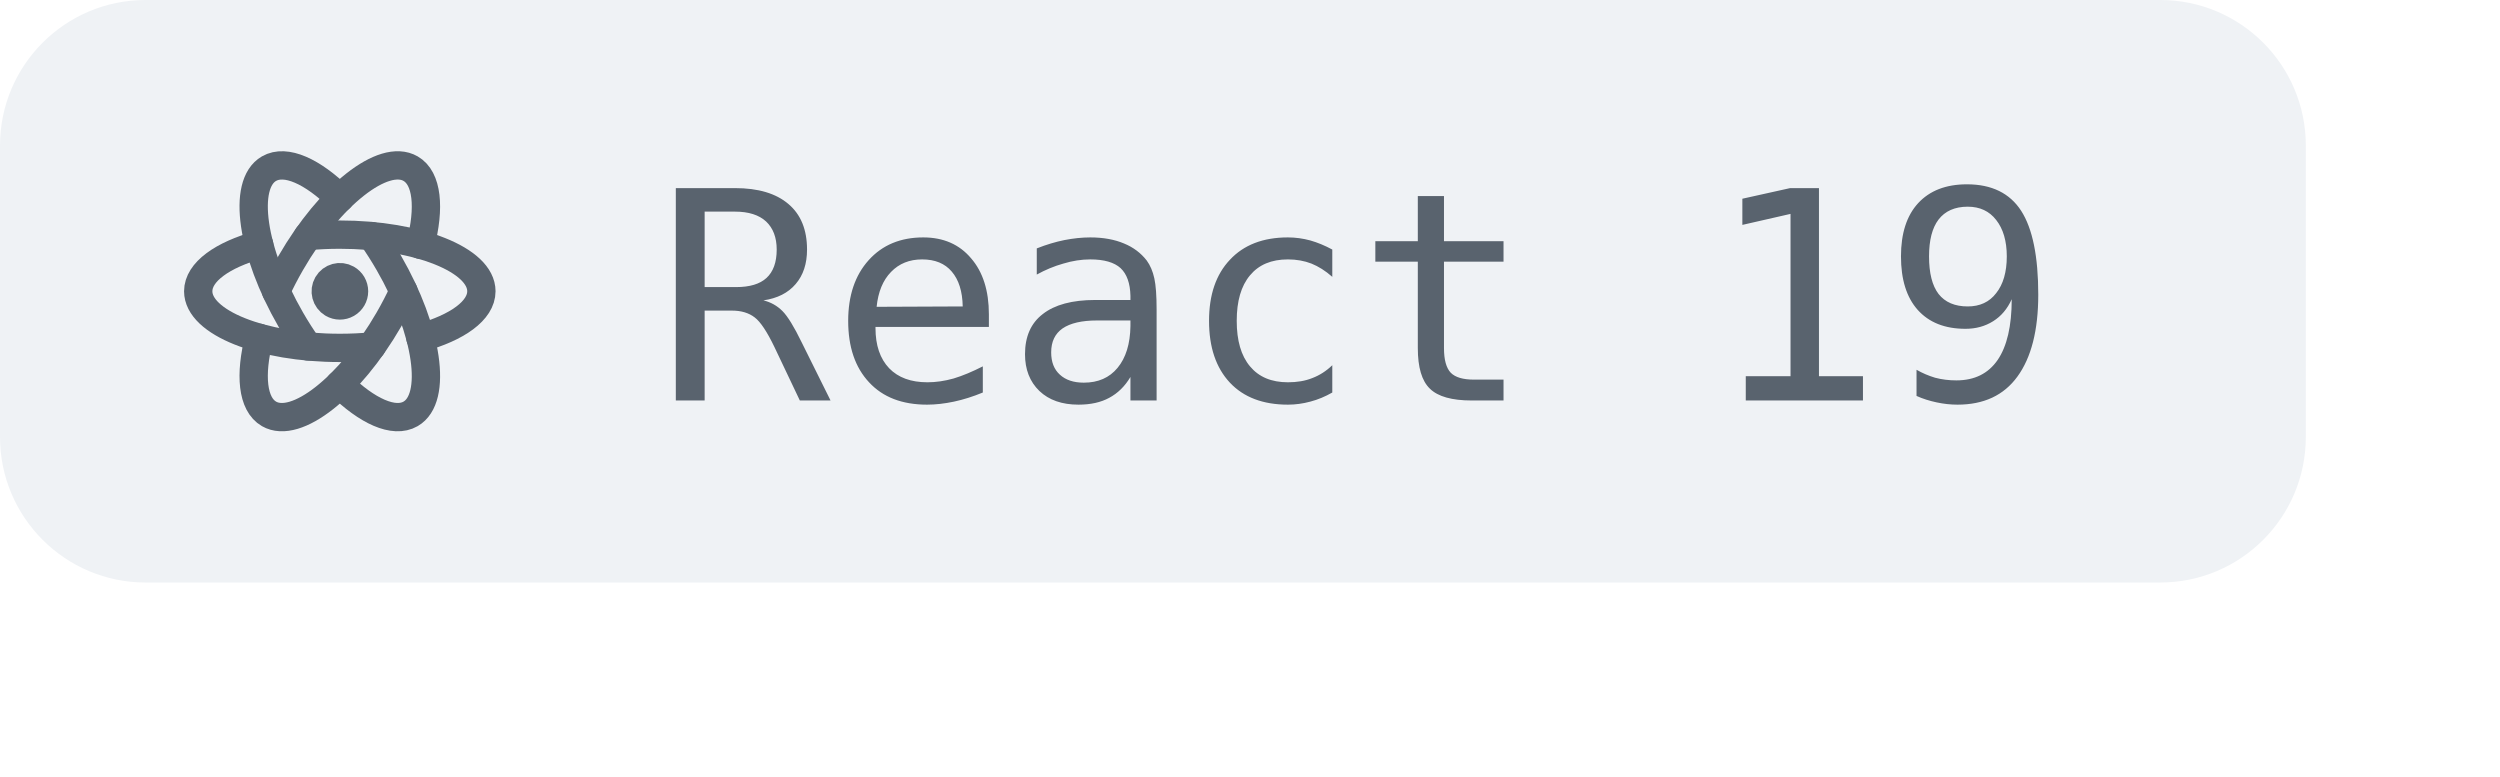
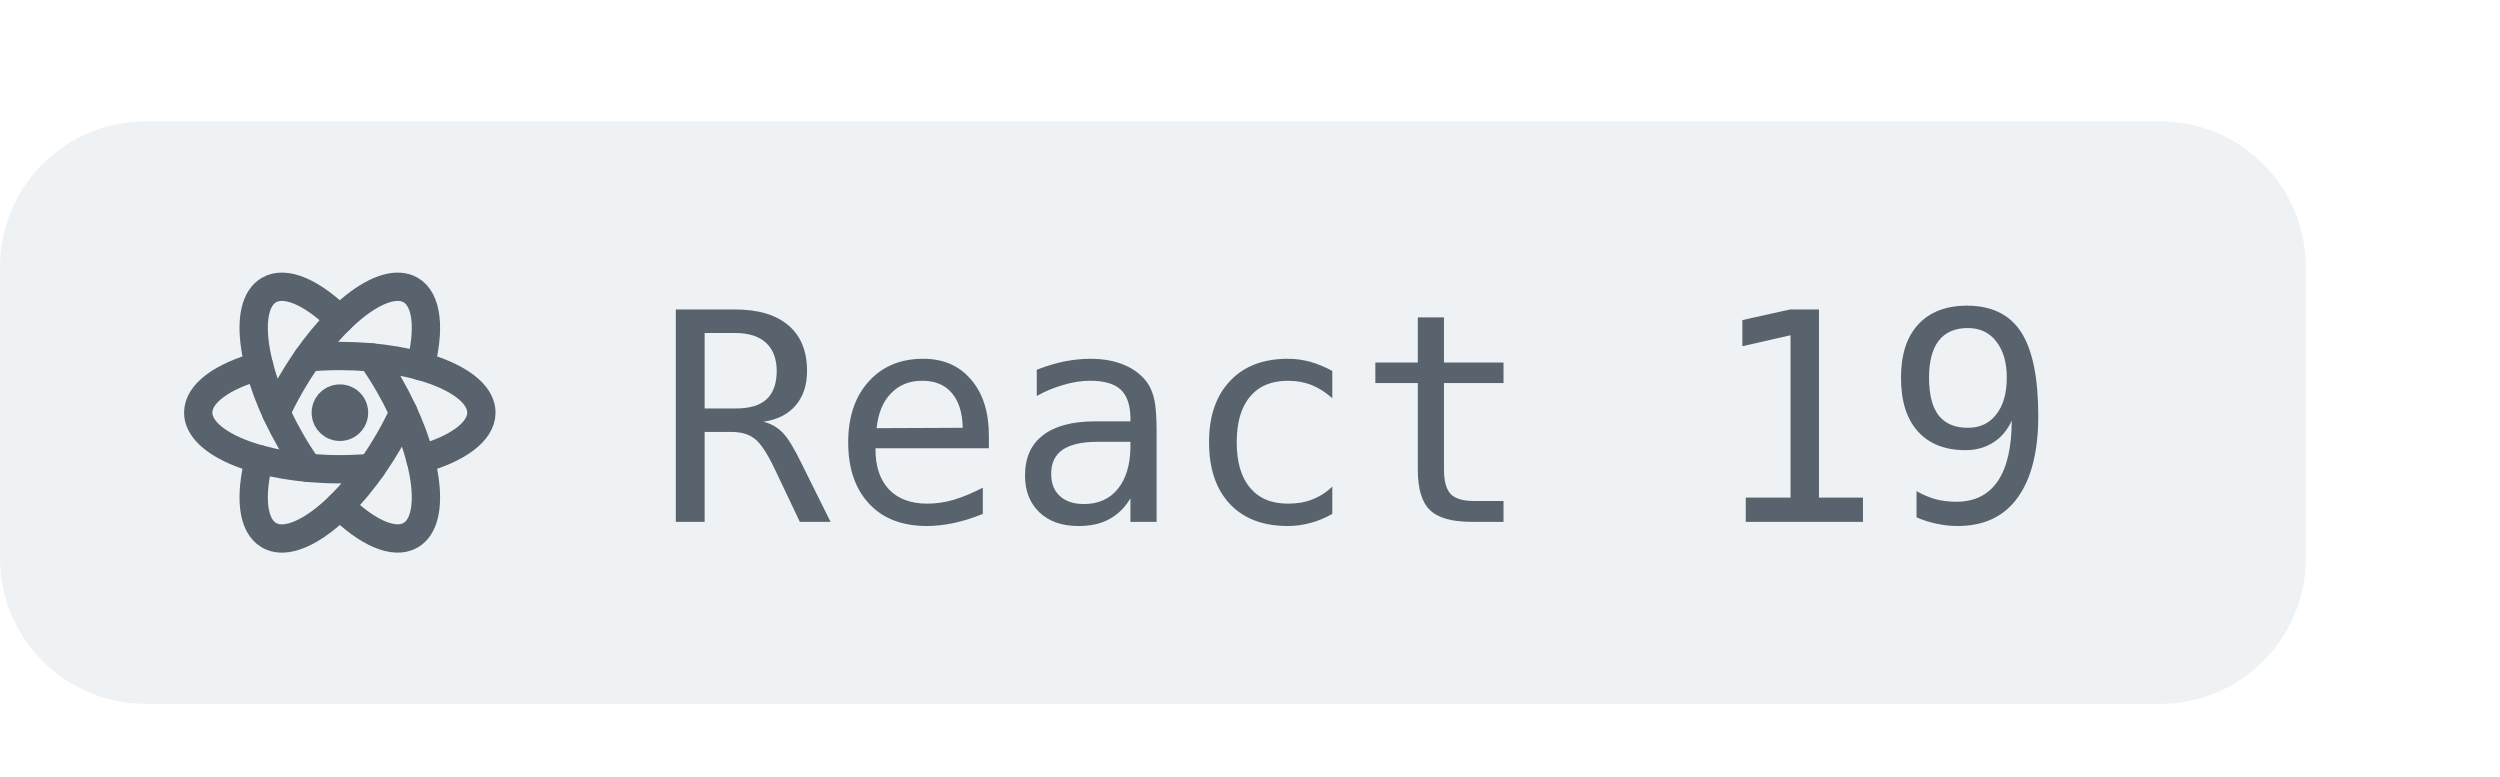
<svg xmlns="http://www.w3.org/2000/svg" width="103" height="32" viewBox="0 0 103 32">
-   <rect width="95" height="24" rx="6" fill="#eff2f5" />
-   <g transform="translate(7 5) scale(0.5833333)" fill="none" stroke="#59636e" stroke-width="2" stroke-linecap="round" stroke-linejoin="round">
+   <rect y="5" width="95" height="24" rx="6" fill="#eff2f5" />
+   <g transform="translate(7 10) scale(0.5833333)" fill="none" stroke="#59636e" stroke-width="2" stroke-linecap="round" stroke-linejoin="round">
    <path d="M6.306 8.711c-2.602 .723 -4.306 1.926 -4.306 3.289c0 2.21 4.477 4 10 4c.773 0 1.526 -.035 2.248 -.102" />
    <path d="M17.692 15.289c2.603 -.722 4.308 -1.926 4.308 -3.289c0 -2.21 -4.477 -4 -10 -4c-.773 0 -1.526 .035 -2.25 .102" />
    <path d="M6.305 15.287c-.676 2.615 -.485 4.693 .695 5.373c1.913 1.105 5.703 -1.877 8.464 -6.66c.387 -.67 .733 -1.339 1.036 -2" />
    <path d="M17.694 8.716c.677 -2.616 .487 -4.696 -.694 -5.376c-1.913 -1.105 -5.703 1.877 -8.464 6.66c-.387 .67 -.733 1.34 -1.037 2" />
    <path d="M12 5.424c-1.925 -1.892 -3.82 -2.766 -5 -2.084c-1.913 1.104 -1.226 5.877 1.536 10.66c.386 .67 .793 1.304 1.212 1.896" />
    <path d="M12 18.574c1.926 1.893 3.821 2.768 5 2.086c1.913 -1.104 1.226 -5.877 -1.536 -10.66c-.375 -.65 -.78 -1.283 -1.212 -1.897" />
    <path d="M11.5 12.866a1 1 0 1 0 1 -1.732a1 1 0 0 0 -1 1.732" />
  </g>
-   <text x="27" y="16.5" style="font:400 12px ui-monospace, SFMono-Regular, 'SF Mono', Menlo, Consolas, monospace" fill="#59636e">React 19</text>
+   <text x="27" y="21.5" style="font:400 12px ui-monospace, SFMono-Regular, 'SF Mono', Menlo, Consolas, monospace" fill="#59636e">React 19</text>
</svg>
